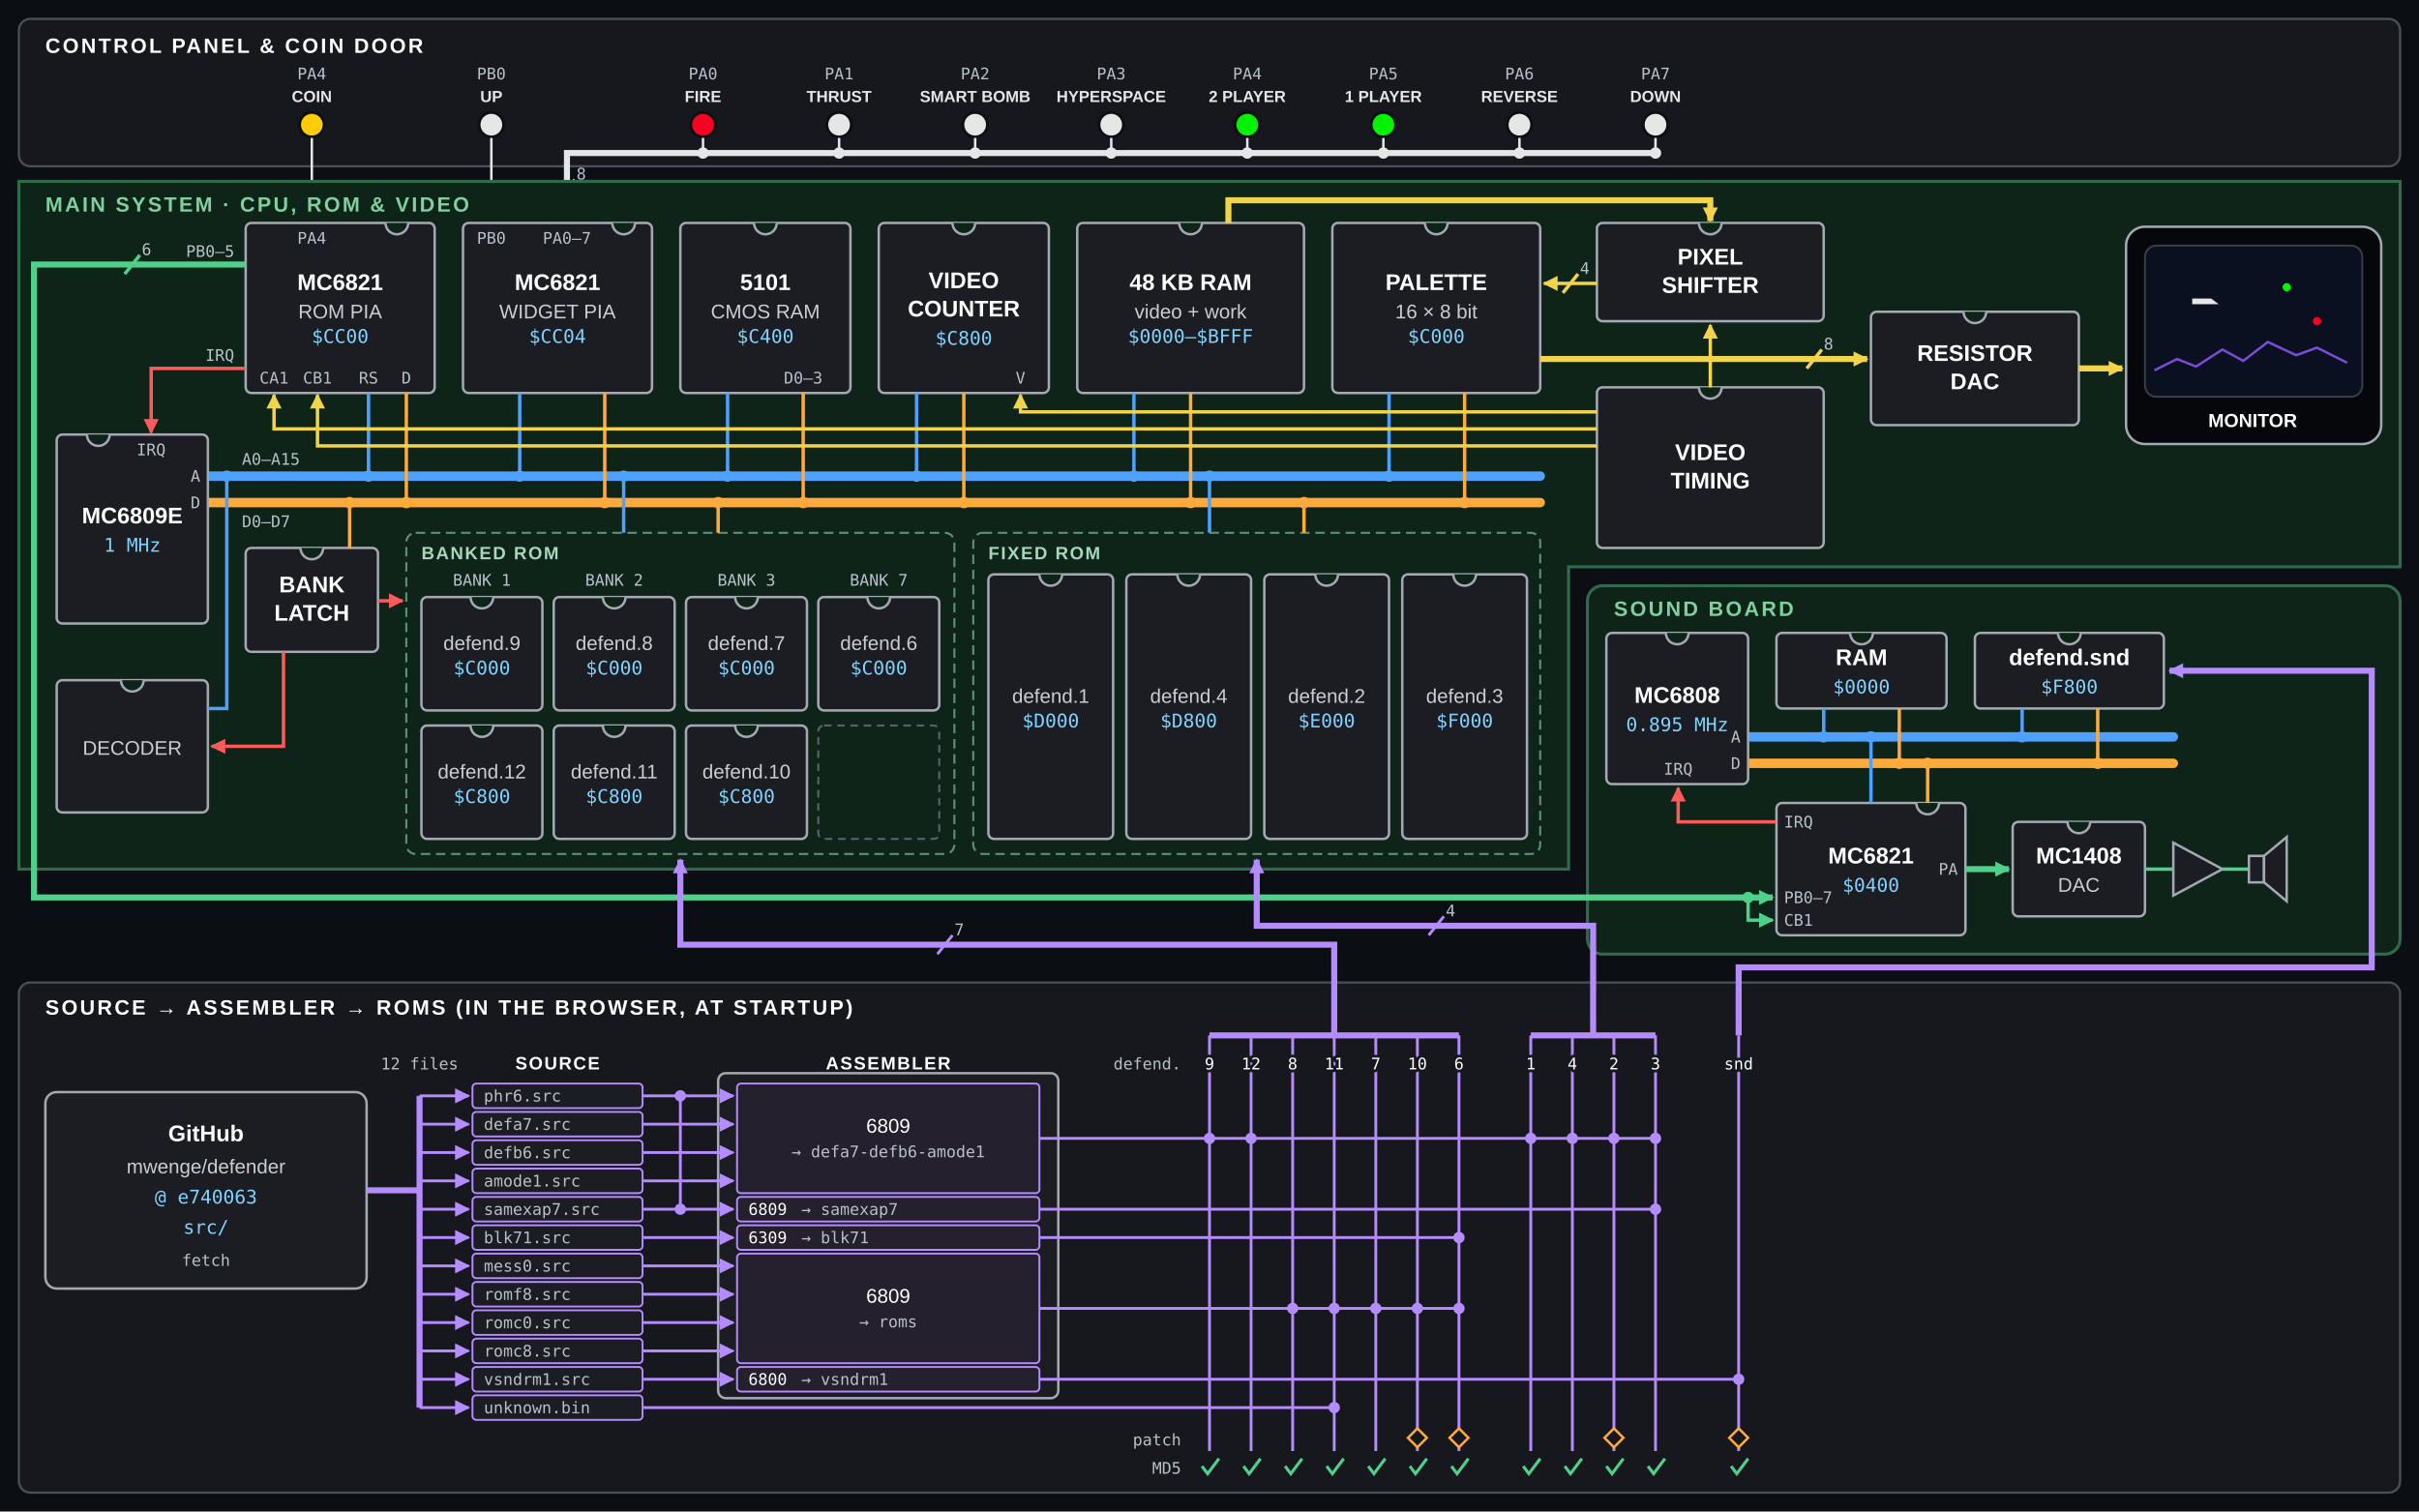
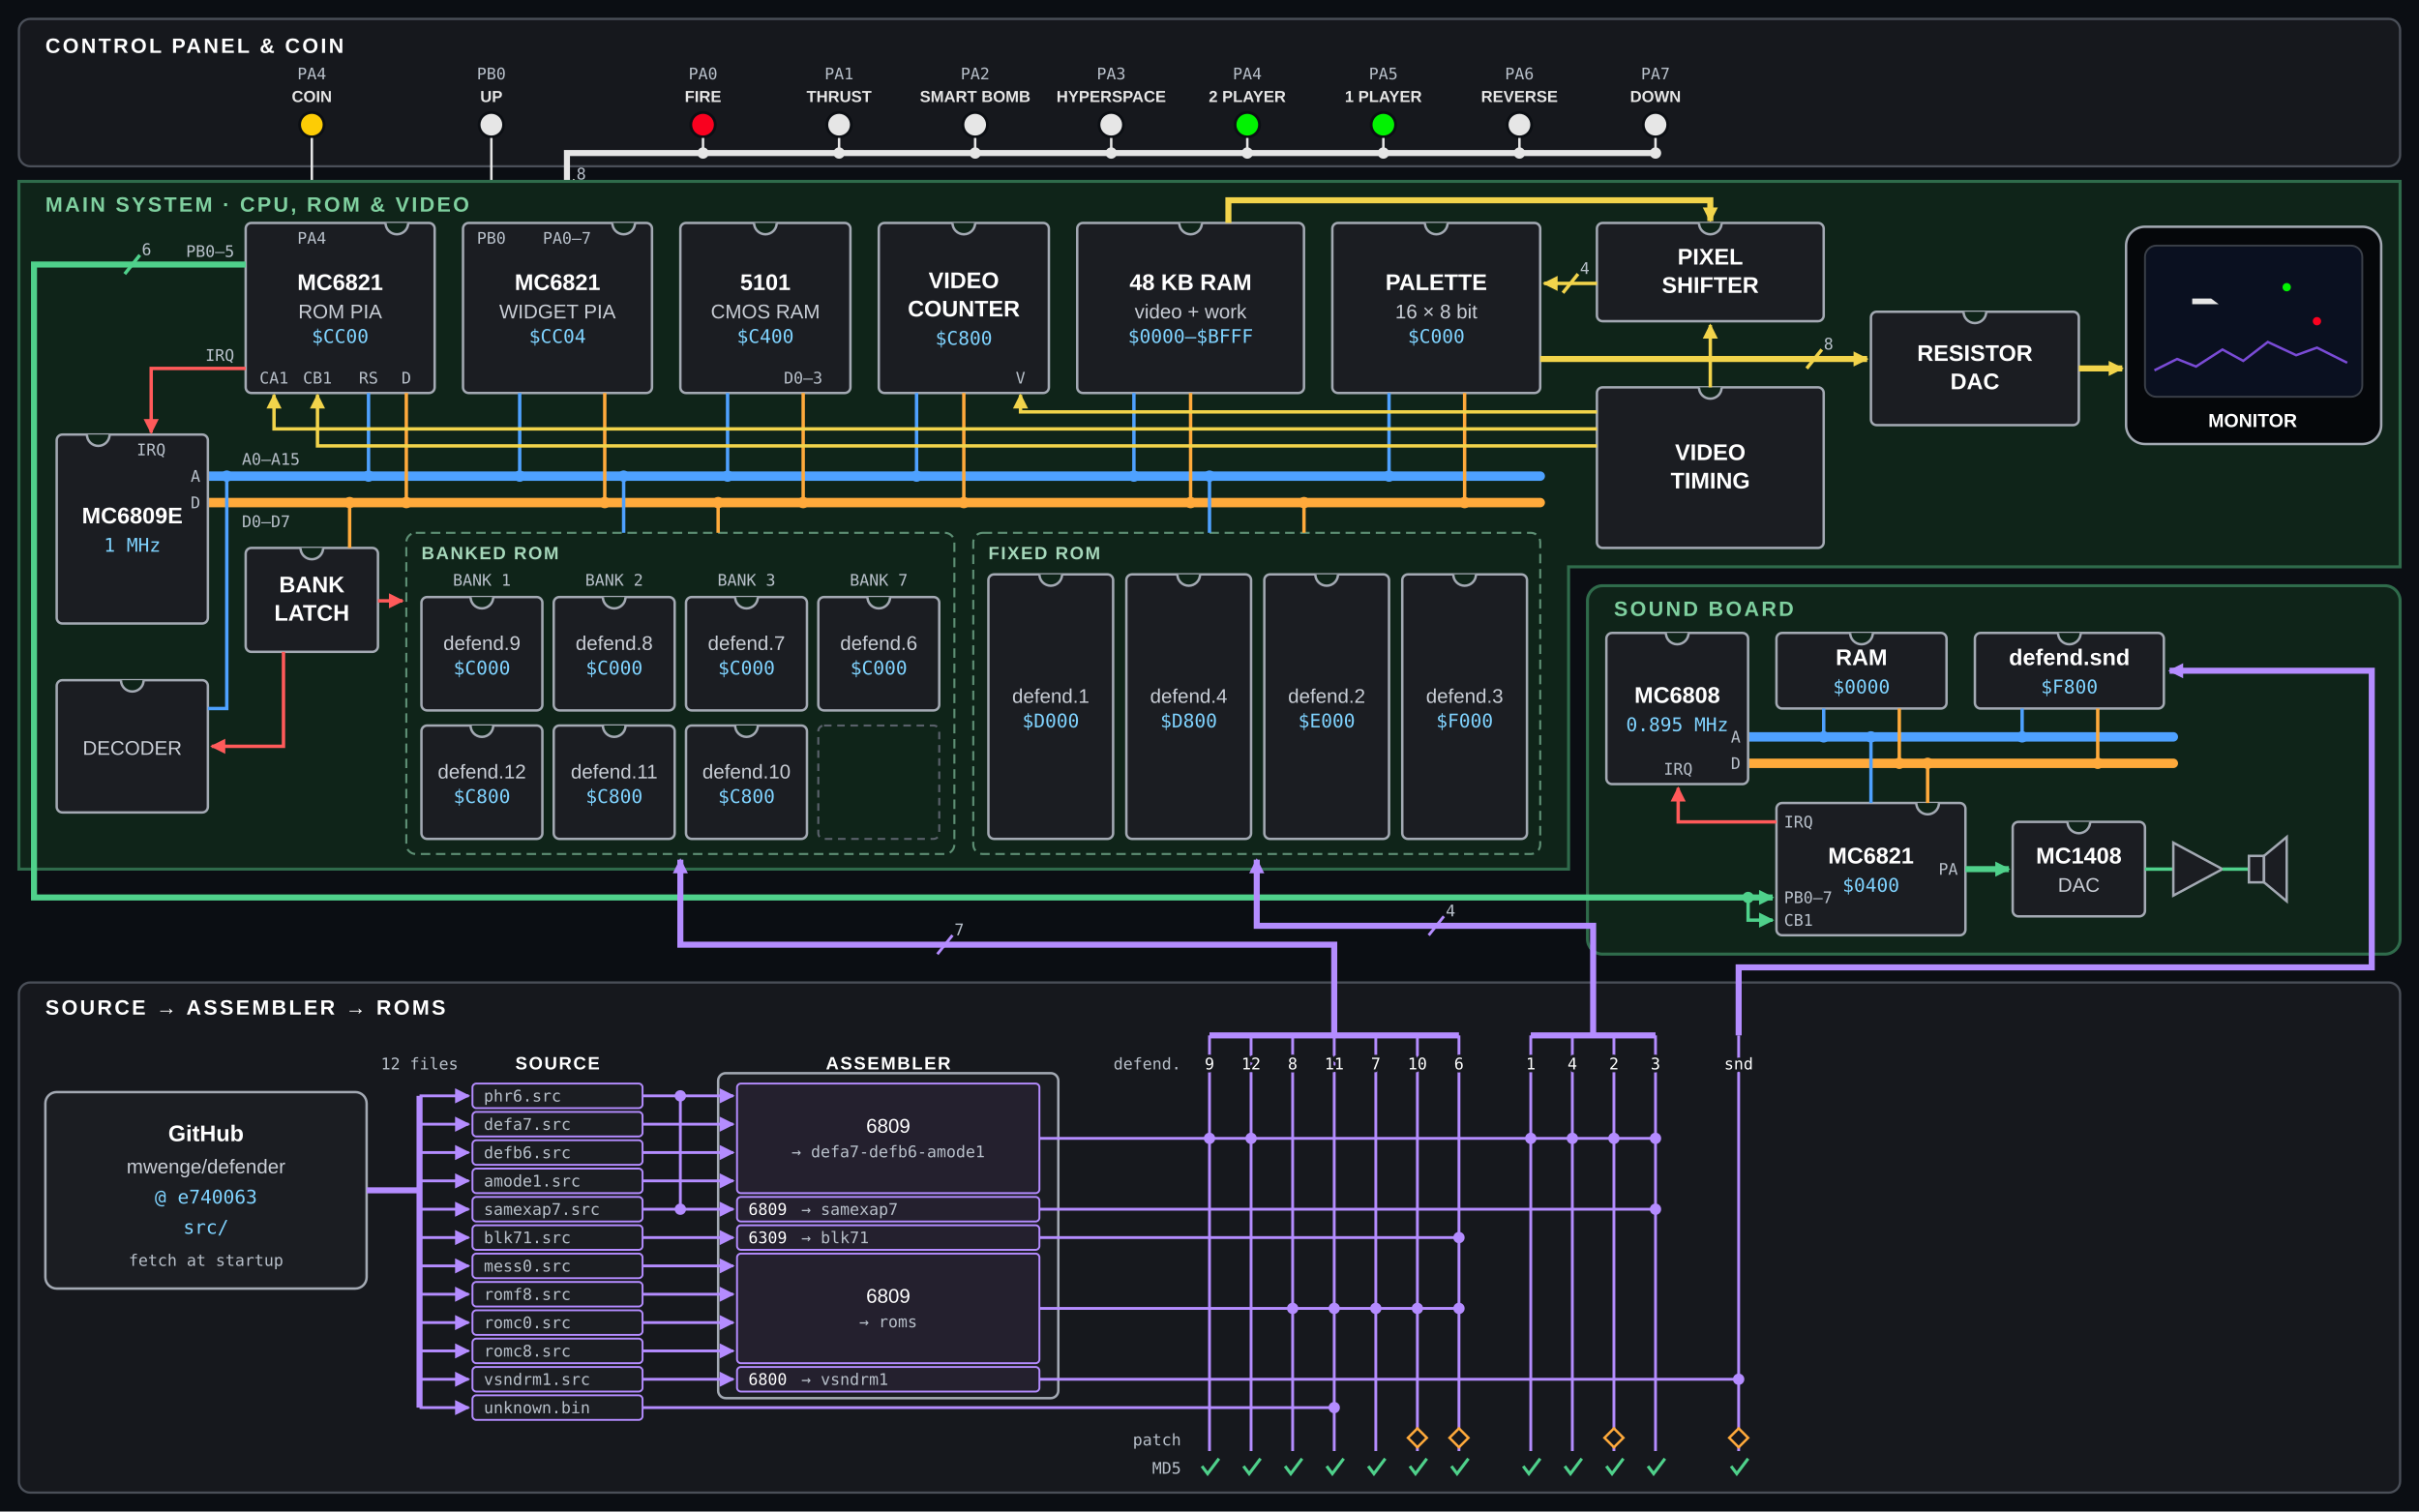
<svg xmlns="http://www.w3.org/2000/svg" width="1280" height="800" viewBox="0 0 1280 800" role="img" aria-labelledby="title desc">
  <defs>
    <style>
.bg{fill:#0b0e13}
.board{fill:#0f2419;stroke:#2f6b4b;stroke-width:1.6}
.panel{fill:#16181d;stroke:#4a4f58;stroke-width:1.2}
.group{fill:none;stroke:#5d8f74;stroke-width:1.1;stroke-dasharray:5 3}
.chip{fill:#1b1d22;stroke:#a3a9b3;stroke-width:1.3}
.notch{fill:#0f2419;stroke:#a3a9b3;stroke-width:1.3}
.empty{fill:none;stroke:#59606a;stroke-width:1.1;stroke-dasharray:4 3}
.crt{fill:#05070a;stroke:#a3a9b3;stroke-width:1.3}
text{font-family:Arial,Helvetica,sans-serif}
.blabel{fill:#7fd09f;font-size:11px;font-weight:700;letter-spacing:1.2px}
.glabel{fill:#a6d8bb;font-size:9.5px;font-weight:700;letter-spacing:.8px}
.ct{fill:#ffffff;font-size:12px;font-weight:700}
.cs{fill:#c9ced6;font-size:10.5px}
.cm{fill:#7fd3ff;font-size:10px;font-family:Consolas,'DejaVu Sans Mono',monospace}
.pin{fill:#b8c0ca;font-size:8.5px;font-family:Consolas,'DejaVu Sans Mono',monospace}
.halo{paint-order:stroke;stroke:#0f2419;stroke-width:3px;stroke-linejoin:round}
.sw{fill:#e6e6e6;font-size:8.5px;font-weight:700}
.a{fill:none;stroke:#4ea1ff;stroke-width:1.8}
.abus{fill:none;stroke:#4ea1ff;stroke-width:5;stroke-linecap:round}
.d{fill:none;stroke:#ffaa3b;stroke-width:1.8}
.dbus{fill:none;stroke:#ffaa3b;stroke-width:5;stroke-linecap:round}
.irq{fill:none;stroke:#ff5a5a;stroke-width:1.8}
.vid{fill:none;stroke:#f2d44b;stroke-width:1.8}
.vidbus{fill:none;stroke:#f2d44b;stroke-width:3.2}
.snd{fill:none;stroke:#4fd18b;stroke-width:1.8}
.sndbus{fill:none;stroke:#4fd18b;stroke-width:3.2}
.swl{fill:none;stroke:#e6e6e6;stroke-width:1.3}
.swbus{fill:none;stroke:#e6e6e6;stroke-width:3.2}
.ad{fill:#4ea1ff}.dd{fill:#ffaa3b}.sd{fill:#4fd18b}.wd{fill:#e6e6e6}
.btn{stroke:#0b0e13;stroke-width:1.5}
.p{fill:none;stroke:#b48cff;stroke-width:1.5}
.pbus{fill:none;stroke:#b48cff;stroke-width:3.2}
.pd{fill:#b48cff}
.file{fill:#1b1d22;stroke:#b48cff;stroke-width:1}
.run{fill:#24202e;stroke:#b48cff;stroke-width:1}
.phalo{paint-order:stroke;stroke:#16181d;stroke-width:3px;stroke-linejoin:round}
.patch{fill:#16181d;stroke:#ffaa3b;stroke-width:1.3}
.check{fill:none;stroke:#4fd18b;stroke-width:1.6}
</style>
    <marker id="arrR" viewBox="0 0 10 10" refX="9" refY="5" markerWidth="8" markerHeight="8" markerUnits="userSpaceOnUse" orient="auto-start-reverse">
      <path d="M0,0 L10,5 L0,10 z" fill="#ff5a5a" />
    </marker>
    <marker id="arrV" viewBox="0 0 10 10" refX="9" refY="5" markerWidth="8" markerHeight="8" markerUnits="userSpaceOnUse" orient="auto-start-reverse">
      <path d="M0,0 L10,5 L0,10 z" fill="#f2d44b" />
    </marker>
    <marker id="arrS" viewBox="0 0 10 10" refX="9" refY="5" markerWidth="8" markerHeight="8" markerUnits="userSpaceOnUse" orient="auto-start-reverse">
      <path d="M0,0 L10,5 L0,10 z" fill="#4fd18b" />
    </marker>
    <marker id="arrW" viewBox="0 0 10 10" refX="9" refY="5" markerWidth="8" markerHeight="8" markerUnits="userSpaceOnUse" orient="auto-start-reverse">
      <path d="M0,0 L10,5 L0,10 z" fill="#e6e6e6" />
    </marker>
    <marker id="arrP" viewBox="0 0 10 10" refX="9" refY="5" markerWidth="8" markerHeight="8" markerUnits="userSpaceOnUse" orient="auto-start-reverse">
      <path d="M0,0 L10,5 L0,10 z" fill="#b48cff" />
    </marker>
  </defs>
  <rect class="bg" x="0" y="0" width="1280" height="800" />
  <rect x="10" y="10" width="1260" height="78" rx="6" class="panel" />
-   <text x="24" y="28" class="blabel" style="fill:#ffffff">CONTROL PANEL &amp; COIN DOOR</text>
+   <text x="24" y="28" class="blabel" style="fill:#ffffff">CONTROL PANEL &amp; COIN</text>
  <text x="165" y="42" class="pin" text-anchor="middle">PA4</text>
  <text x="165" y="54" class="sw" text-anchor="middle">COIN</text>
  <circle cx="165" cy="66" r="6.5" fill="#fdcc05" class="btn" />
  <polyline points="165,73 165,117" class="swl" marker-end="url(#arrW)" />
  <text x="260" y="42" class="pin" text-anchor="middle">PB0</text>
  <text x="260" y="54" class="sw" text-anchor="middle">UP</text>
  <circle cx="260" cy="66" r="6.5" fill="#e6e6e6" class="btn" />
  <polyline points="260,73 260,117" class="swl" marker-end="url(#arrW)" />
  <text x="372" y="42" class="pin" text-anchor="middle">PA0</text>
  <text x="372" y="54" class="sw" text-anchor="middle">FIRE</text>
  <circle cx="372" cy="66" r="6.5" fill="#f9011f" class="btn" />
  <polyline points="372,73 372,81" class="swl" />
  <circle cx="372" cy="81" r="3" class="wd" />
  <text x="444" y="42" class="pin" text-anchor="middle">PA1</text>
  <text x="444" y="54" class="sw" text-anchor="middle">THRUST</text>
  <circle cx="444" cy="66" r="6.5" fill="#e6e6e6" class="btn" />
  <polyline points="444,73 444,81" class="swl" />
  <circle cx="444" cy="81" r="3" class="wd" />
  <text x="516" y="42" class="pin" text-anchor="middle">PA2</text>
  <text x="516" y="54" class="sw" text-anchor="middle">SMART BOMB</text>
  <circle cx="516" cy="66" r="6.5" fill="#e6e6e6" class="btn" />
  <polyline points="516,73 516,81" class="swl" />
  <circle cx="516" cy="81" r="3" class="wd" />
  <text x="588" y="42" class="pin" text-anchor="middle">PA3</text>
  <text x="588" y="54" class="sw" text-anchor="middle">HYPERSPACE</text>
  <circle cx="588" cy="66" r="6.5" fill="#e6e6e6" class="btn" />
  <polyline points="588,73 588,81" class="swl" />
  <circle cx="588" cy="81" r="3" class="wd" />
  <text x="660" y="42" class="pin" text-anchor="middle">PA4</text>
  <text x="660" y="54" class="sw" text-anchor="middle">2 PLAYER</text>
  <circle cx="660" cy="66" r="6.5" fill="#02f202" class="btn" />
  <polyline points="660,73 660,81" class="swl" />
  <circle cx="660" cy="81" r="3" class="wd" />
  <text x="732" y="42" class="pin" text-anchor="middle">PA5</text>
  <text x="732" y="54" class="sw" text-anchor="middle">1 PLAYER</text>
  <circle cx="732" cy="66" r="6.5" fill="#02f202" class="btn" />
  <polyline points="732,73 732,81" class="swl" />
  <circle cx="732" cy="81" r="3" class="wd" />
  <text x="804" y="42" class="pin" text-anchor="middle">PA6</text>
  <text x="804" y="54" class="sw" text-anchor="middle">REVERSE</text>
  <circle cx="804" cy="66" r="6.5" fill="#e6e6e6" class="btn" />
  <polyline points="804,73 804,81" class="swl" />
  <circle cx="804" cy="81" r="3" class="wd" />
  <text x="876" y="42" class="pin" text-anchor="middle">PA7</text>
  <text x="876" y="54" class="sw" text-anchor="middle">DOWN</text>
  <circle cx="876" cy="66" r="6.5" fill="#e6e6e6" class="btn" />
  <polyline points="876,73 876,81" class="swl" />
  <circle cx="876" cy="81" r="3" class="wd" />
  <polyline points="876,81 300,81 300,117" class="swbus" marker-end="url(#arrW)" />
  <line x1="296" y1="105" x2="304" y2="95" class="swl" />
  <text x="305" y="95" class="pin">8</text>
  <path d="M10,96 H1270 V300 H830 V460 H10 Z" class="board" />
  <text x="24" y="112" class="blabel">MAIN SYSTEM · CPU, ROM &amp; VIDEO</text>
  <polyline points="110,252 815,252" class="abus" />
  <polyline points="110,266 815,266" class="dbus" />
  <text x="128" y="246" class="pin halo">A0–A15</text>
  <text x="128" y="279" class="pin">D0–D7</text>
  <rect x="30" y="230" width="80" height="100" rx="3" class="chip" />
  <path d="M46,230 a6,6 0 0 0 12,0" class="notch" />
  <text x="70.0" y="277.0" class="ct" text-anchor="middle">MC6809E</text>
  <text x="70.0" y="292.0" class="cm" text-anchor="middle">1 MHz</text>
  <text x="80" y="241" class="pin" text-anchor="middle">IRQ</text>
  <text x="106" y="255" class="pin" text-anchor="end">A</text>
  <text x="106" y="269" class="pin" text-anchor="end">D</text>
  <rect x="30" y="360" width="80" height="70" rx="3" class="chip" />
  <path d="M64.0,360 a6,6 0 0 0 12,0" class="notch" />
  <text x="70.0" y="399.5" class="cs" text-anchor="middle">DECODER</text>
  <polyline points="110,375 120,375 120,252" class="a" />
  <circle cx="120" cy="252" r="3" class="ad" />
  <rect x="130" y="118" width="100" height="90" rx="3" class="chip" />
  <path d="M204,118 a6,6 0 0 0 12,0" class="notch" />
  <text x="180.0" y="153.5" class="ct" text-anchor="middle">MC6821</text>
  <text x="180.0" y="168.5" class="cs" text-anchor="middle">ROM PIA</text>
  <text x="180.0" y="181.5" class="cm" text-anchor="middle">$CC00</text>
  <text x="165" y="129" class="pin" text-anchor="middle">PA4</text>
  <text x="145" y="203" class="pin" text-anchor="middle">CA1</text>
  <text x="168" y="203" class="pin" text-anchor="middle">CB1</text>
  <text x="195" y="203" class="pin" text-anchor="middle">RS</text>
  <text x="215" y="203" class="pin" text-anchor="middle">D</text>
  <polyline points="195,208 195,252" class="a" />
  <circle cx="195" cy="252" r="3" class="ad" />
  <polyline points="215,208 215,266" class="d" />
  <circle cx="215" cy="266" r="3" class="dd" />
  <text x="124" y="136" class="pin halo" text-anchor="end">PB0–5</text>
  <text x="124" y="191" class="pin halo" text-anchor="end">IRQ</text>
  <rect x="245" y="118" width="100" height="90" rx="3" class="chip" />
  <path d="M324,118 a6,6 0 0 0 12,0" class="notch" />
  <text x="295.0" y="153.5" class="ct" text-anchor="middle">MC6821</text>
  <text x="295.0" y="168.5" class="cs" text-anchor="middle">WIDGET PIA</text>
  <text x="295.0" y="181.5" class="cm" text-anchor="middle">$CC04</text>
  <text x="260" y="129" class="pin" text-anchor="middle">PB0</text>
  <text x="300" y="129" class="pin" text-anchor="middle">PA0–7</text>
  <polyline points="275,208 275,252" class="a" />
  <circle cx="275" cy="252" r="3" class="ad" />
  <polyline points="320,208 320,266" class="d" />
  <circle cx="320" cy="266" r="3" class="dd" />
  <rect x="360" y="118" width="90" height="90" rx="3" class="chip" />
  <path d="M399.0,118 a6,6 0 0 0 12,0" class="notch" />
  <text x="405.0" y="153.5" class="ct" text-anchor="middle">5101</text>
  <text x="405.0" y="168.5" class="cs" text-anchor="middle">CMOS RAM</text>
  <text x="405.0" y="181.5" class="cm" text-anchor="middle">$C400</text>
  <text x="425" y="203" class="pin" text-anchor="middle">D0–3</text>
  <polyline points="385,208 385,252" class="a" />
  <circle cx="385" cy="252" r="3" class="ad" />
  <polyline points="425,208 425,266" class="d" />
  <circle cx="425" cy="266" r="3" class="dd" />
  <rect x="465" y="118" width="90" height="90" rx="3" class="chip" />
  <path d="M504.0,118 a6,6 0 0 0 12,0" class="notch" />
  <text x="510.0" y="152.5" class="ct" text-anchor="middle">VIDEO</text>
  <text x="510.0" y="167.5" class="ct" text-anchor="middle">COUNTER</text>
  <text x="510.0" y="182.5" class="cm" text-anchor="middle">$C800</text>
  <text x="540" y="203" class="pin" text-anchor="middle">V</text>
  <polyline points="485,208 485,252" class="a" />
  <circle cx="485" cy="252" r="3" class="ad" />
  <polyline points="510,208 510,266" class="d" />
  <circle cx="510" cy="266" r="3" class="dd" />
  <rect x="570" y="118" width="120" height="90" rx="3" class="chip" />
  <path d="M624.0,118 a6,6 0 0 0 12,0" class="notch" />
  <text x="630.0" y="153.5" class="ct" text-anchor="middle">48 KB RAM</text>
  <text x="630.0" y="168.5" class="cs" text-anchor="middle">video + work</text>
  <text x="630.0" y="181.5" class="cm" text-anchor="middle">$0000–$BFFF</text>
  <polyline points="600,208 600,252" class="a" />
  <circle cx="600" cy="252" r="3" class="ad" />
  <polyline points="630,208 630,266" class="d" />
  <circle cx="630" cy="266" r="3" class="dd" />
  <rect x="705" y="118" width="110" height="90" rx="3" class="chip" />
  <path d="M754.0,118 a6,6 0 0 0 12,0" class="notch" />
  <text x="760.0" y="153.5" class="ct" text-anchor="middle">PALETTE</text>
  <text x="760.0" y="168.5" class="cs" text-anchor="middle">16 × 8 bit</text>
  <text x="760.0" y="181.5" class="cm" text-anchor="middle">$C000</text>
  <polyline points="735,208 735,252" class="a" />
  <circle cx="735" cy="252" r="3" class="ad" />
  <polyline points="775,208 775,266" class="d" />
  <circle cx="775" cy="266" r="3" class="dd" />
  <rect x="130" y="290" width="70" height="55" rx="3" class="chip" />
  <path d="M159.0,290 a6,6 0 0 0 12,0" class="notch" />
  <text x="165.0" y="313.5" class="ct" text-anchor="middle">BANK</text>
  <text x="165.0" y="328.5" class="ct" text-anchor="middle">LATCH</text>
  <polyline points="185,290 185,266" class="d" />
  <circle cx="185" cy="266" r="3" class="dd" />
  <polyline points="200,318 213,318" class="irq" marker-end="url(#arrR)" />
  <polyline points="150,345 150,395 112,395" class="irq" marker-end="url(#arrR)" />
  <rect x="215" y="282" width="290" height="170" rx="5" class="group" />
  <text x="223" y="296" class="glabel">BANKED ROM</text>
  <text x="255" y="310" class="pin" text-anchor="middle">BANK 1</text>
  <rect x="223" y="316" width="64" height="60" rx="3" class="chip" />
  <path d="M249.0,316 a6,6 0 0 0 12,0" class="notch" />
  <text x="255.0" y="344.0" class="cs" text-anchor="middle">defend.9</text>
  <text x="255.0" y="357.0" class="cm" text-anchor="middle">$C000</text>
  <rect x="223" y="384" width="64" height="60" rx="3" class="chip" />
  <path d="M249.0,384 a6,6 0 0 0 12,0" class="notch" />
  <text x="255.0" y="412.0" class="cs" text-anchor="middle">defend.12</text>
  <text x="255.0" y="425.0" class="cm" text-anchor="middle">$C800</text>
  <text x="325" y="310" class="pin" text-anchor="middle">BANK 2</text>
  <rect x="293" y="316" width="64" height="60" rx="3" class="chip" />
  <path d="M319.0,316 a6,6 0 0 0 12,0" class="notch" />
  <text x="325.0" y="344.0" class="cs" text-anchor="middle">defend.8</text>
  <text x="325.0" y="357.0" class="cm" text-anchor="middle">$C000</text>
  <rect x="293" y="384" width="64" height="60" rx="3" class="chip" />
  <path d="M319.0,384 a6,6 0 0 0 12,0" class="notch" />
  <text x="325.0" y="412.0" class="cs" text-anchor="middle">defend.11</text>
  <text x="325.0" y="425.0" class="cm" text-anchor="middle">$C800</text>
  <text x="395" y="310" class="pin" text-anchor="middle">BANK 3</text>
  <rect x="363" y="316" width="64" height="60" rx="3" class="chip" />
  <path d="M389.0,316 a6,6 0 0 0 12,0" class="notch" />
  <text x="395.0" y="344.0" class="cs" text-anchor="middle">defend.7</text>
  <text x="395.0" y="357.0" class="cm" text-anchor="middle">$C000</text>
  <rect x="363" y="384" width="64" height="60" rx="3" class="chip" />
  <path d="M389.0,384 a6,6 0 0 0 12,0" class="notch" />
  <text x="395.0" y="412.0" class="cs" text-anchor="middle">defend.10</text>
  <text x="395.0" y="425.0" class="cm" text-anchor="middle">$C800</text>
  <text x="465" y="310" class="pin" text-anchor="middle">BANK 7</text>
  <rect x="433" y="316" width="64" height="60" rx="3" class="chip" />
  <path d="M459.0,316 a6,6 0 0 0 12,0" class="notch" />
  <text x="465.0" y="344.0" class="cs" text-anchor="middle">defend.6</text>
  <text x="465.0" y="357.0" class="cm" text-anchor="middle">$C000</text>
  <rect x="433" y="384" width="64" height="60" rx="3" class="empty" />
  <polyline points="330,282 330,252" class="a" />
  <circle cx="330" cy="252" r="3" class="ad" />
  <polyline points="380,282 380,266" class="d" />
  <circle cx="380" cy="266" r="3" class="dd" />
  <rect x="515" y="282" width="300" height="170" rx="5" class="group" />
  <text x="523" y="296" class="glabel">FIXED ROM</text>
  <rect x="523" y="304" width="66" height="140" rx="3" class="chip" />
  <path d="M550.0,304 a6,6 0 0 0 12,0" class="notch" />
  <text x="556.0" y="372.0" class="cs" text-anchor="middle">defend.1</text>
  <text x="556.0" y="385.0" class="cm" text-anchor="middle">$D000</text>
  <rect x="596" y="304" width="66" height="140" rx="3" class="chip" />
  <path d="M623.0,304 a6,6 0 0 0 12,0" class="notch" />
  <text x="629.0" y="372.0" class="cs" text-anchor="middle">defend.4</text>
  <text x="629.0" y="385.0" class="cm" text-anchor="middle">$D800</text>
  <rect x="669" y="304" width="66" height="140" rx="3" class="chip" />
  <path d="M696.0,304 a6,6 0 0 0 12,0" class="notch" />
  <text x="702.0" y="372.0" class="cs" text-anchor="middle">defend.2</text>
  <text x="702.0" y="385.0" class="cm" text-anchor="middle">$E000</text>
  <rect x="742" y="304" width="66" height="140" rx="3" class="chip" />
  <path d="M769.0,304 a6,6 0 0 0 12,0" class="notch" />
  <text x="775.0" y="372.0" class="cs" text-anchor="middle">defend.3</text>
  <text x="775.0" y="385.0" class="cm" text-anchor="middle">$F000</text>
  <polyline points="640,282 640,252" class="a" />
  <circle cx="640" cy="252" r="3" class="ad" />
  <polyline points="690,282 690,266" class="d" />
  <circle cx="690" cy="266" r="3" class="dd" />
  <polyline points="650,118 650,106 905,106 905,117" class="vidbus" marker-end="url(#arrV)" />
  <rect x="845" y="118" width="120" height="52" rx="3" class="chip" />
  <path d="M899.0,118 a6,6 0 0 0 12,0" class="notch" />
  <text x="905.0" y="140.0" class="ct" text-anchor="middle">PIXEL</text>
  <text x="905.0" y="155.0" class="ct" text-anchor="middle">SHIFTER</text>
  <polyline points="845,150 817,150" class="vid" marker-end="url(#arrV)" />
  <line x1="827" y1="155" x2="835" y2="145" class="vid" />
  <text x="836" y="145" class="pin">4</text>
  <rect x="845" y="205" width="120" height="85" rx="3" class="chip" />
  <path d="M899.0,205 a6,6 0 0 0 12,0" class="notch" />
  <text x="905.0" y="243.5" class="ct" text-anchor="middle">VIDEO</text>
  <text x="905.0" y="258.5" class="ct" text-anchor="middle">TIMING</text>
  <polyline points="905,205 905,172" class="vid" marker-end="url(#arrV)" />
  <rect x="990" y="165" width="110" height="60" rx="3" class="chip" />
  <path d="M1039.0,165 a6,6 0 0 0 12,0" class="notch" />
  <text x="1045.0" y="191.0" class="ct" text-anchor="middle">RESISTOR</text>
  <text x="1045.0" y="206.0" class="ct" text-anchor="middle">DAC</text>
  <polyline points="815,190 988,190" class="vidbus" marker-end="url(#arrV)" />
  <line x1="956" y1="195" x2="964" y2="185" class="vid" />
  <text x="965" y="185" class="pin">8</text>
  <polyline points="1100,195 1123,195" class="vidbus" marker-end="url(#arrV)" />
  <rect x="1125" y="120" width="135" height="115" rx="10" class="crt" />
  <rect x="1135" y="130" width="115" height="80" rx="6" fill="#0a1020" stroke="#3a3f48" />
  <path d="M1140,196 l12,-6 10,4 14,-9 11,6 13,-10 15,7 11,-4 16,8" fill="none" stroke="#7a4bd6" stroke-width="1.3" />
  <path d="M1160,158 h10 l4,3 h-14 z" fill="#e6e6e6" />
  <circle cx="1210" cy="152" r="2.2" fill="#02f202" />
  <circle cx="1226" cy="170" r="2.2" fill="#f9011f" />
  <text x="1192" y="226" class="ct" text-anchor="middle" style="font-size:10px">MONITOR</text>
  <polyline points="845,218 540,218 540,209" class="vid" marker-end="url(#arrV)" />
  <polyline points="845,227 145,227 145,209" class="vid" marker-end="url(#arrV)" />
  <polyline points="845,236 168,236 168,209" class="vid" marker-end="url(#arrV)" />
  <polyline points="130,195 80,195 80,229" class="irq" marker-end="url(#arrR)" />
  <rect x="840" y="310" width="430" height="195" rx="8" class="board" />
  <text x="854" y="326" class="blabel">SOUND BOARD</text>
  <polyline points="925,390 1150,390" class="abus" />
  <polyline points="925,404 1150,404" class="dbus" />
  <rect x="850" y="335" width="75" height="80" rx="3" class="chip" />
  <path d="M881.5,335 a6,6 0 0 0 12,0" class="notch" />
  <text x="887.5" y="372.0" class="ct" text-anchor="middle">MC6808</text>
  <text x="887.5" y="387.0" class="cm" text-anchor="middle">0.895 MHz</text>
  <text x="921" y="393" class="pin" text-anchor="end">A</text>
  <text x="921" y="407" class="pin" text-anchor="end">D</text>
  <text x="888" y="410" class="pin" text-anchor="middle">IRQ</text>
  <rect x="940" y="335" width="90" height="40" rx="3" class="chip" />
  <path d="M979.0,335 a6,6 0 0 0 12,0" class="notch" />
  <text x="985.0" y="352.0" class="ct" text-anchor="middle">RAM</text>
  <text x="985.0" y="367.0" class="cm" text-anchor="middle">$0000</text>
  <polyline points="965,375 965,390" class="a" />
  <circle cx="965" cy="390" r="3" class="ad" />
  <polyline points="1005,375 1005,404" class="d" />
  <circle cx="1005" cy="404" r="3" class="dd" />
  <rect x="1045" y="335" width="100" height="40" rx="3" class="chip" />
  <path d="M1089.0,335 a6,6 0 0 0 12,0" class="notch" />
  <text x="1095.0" y="352.0" class="ct" text-anchor="middle">defend.snd</text>
  <text x="1095.0" y="367.0" class="cm" text-anchor="middle">$F800</text>
  <polyline points="1070,375 1070,390" class="a" />
  <circle cx="1070" cy="390" r="3" class="ad" />
  <polyline points="1110,375 1110,404" class="d" />
  <circle cx="1110" cy="404" r="3" class="dd" />
  <rect x="940" y="425" width="100" height="70" rx="3" class="chip" />
  <path d="M1014,425 a6,6 0 0 0 12,0" class="notch" />
  <text x="990.0" y="457.0" class="ct" text-anchor="middle">MC6821</text>
  <text x="990.0" y="472.0" class="cm" text-anchor="middle">$0400</text>
  <polyline points="990,425 990,390" class="a" />
  <circle cx="990" cy="390" r="3" class="ad" />
  <polyline points="1020,425 1020,404" class="d" />
  <circle cx="1020" cy="404" r="3" class="dd" />
  <text x="944" y="438" class="pin">IRQ</text>
  <text x="944" y="478" class="pin">PB0–7</text>
  <text x="944" y="490" class="pin">CB1</text>
  <text x="1036" y="463" class="pin" text-anchor="end">PA</text>
  <polyline points="940,435 888,435 888,417" class="irq" marker-end="url(#arrR)" />
  <rect x="1065" y="435" width="70" height="50" rx="3" class="chip" />
  <path d="M1094.0,435 a6,6 0 0 0 12,0" class="notch" />
  <text x="1100.0" y="457.0" class="ct" text-anchor="middle">MC1408</text>
  <text x="1100.0" y="472.0" class="cs" text-anchor="middle">DAC</text>
  <polyline points="1040,460 1063,460" class="sndbus" marker-end="url(#arrS)" />
  <polyline points="1135,460 1150,460" class="snd" />
  <path d="M1150,446 L1150,474 L1176,460 Z" class="chip" />
  <polyline points="1176,460 1190,460" class="snd" />
  <rect x="1190" y="453" width="8" height="14" class="chip" />
  <path d="M1198,453 L1210,443 L1210,477 L1198,467 Z" class="chip" />
  <polyline points="130,140 18,140 18,475 938,475" class="sndbus" marker-end="url(#arrS)" />
  <line x1="66" y1="145" x2="74" y2="135" class="snd" />
  <text x="75" y="135" class="pin">6</text>
  <circle cx="925" cy="475" r="3" class="sd" />
  <polyline points="925,475 925,487 938,487" class="snd" marker-end="url(#arrS)" />
  <rect x="10" y="520" width="1260" height="270" rx="6" class="panel" />
-   <text x="24" y="537" class="blabel" style="fill:#ffffff">SOURCE → ASSEMBLER → ROMS (IN THE BROWSER, AT STARTUP)</text>
+   <text x="24" y="537" class="blabel" style="fill:#ffffff">SOURCE → ASSEMBLER → ROMS</text>
  <rect x="24" y="578" width="170" height="104" rx="6" class="chip" />
  <text x="109" y="604" class="ct" text-anchor="middle">GitHub</text>
  <text x="109" y="621" class="cs" text-anchor="middle">mwenge/defender</text>
  <text x="109" y="637" class="cm" text-anchor="middle">@ e740063</text>
  <text x="109" y="653" class="cm" text-anchor="middle">src/</text>
-   <text x="109" y="670" class="pin" text-anchor="middle">fetch</text>
+   <text x="109" y="670" class="pin" text-anchor="middle">fetch at startup</text>
  <polyline points="194,630 222,630" class="pbus" />
  <polyline points="222,580 222,745" class="pbus" />
  <polyline points="222,580 248,580" class="p" marker-end="url(#arrP)" />
  <polyline points="222,595 248,595" class="p" marker-end="url(#arrP)" />
  <polyline points="222,610 248,610" class="p" marker-end="url(#arrP)" />
  <polyline points="222,625 248,625" class="p" marker-end="url(#arrP)" />
  <polyline points="222,640 248,640" class="p" marker-end="url(#arrP)" />
  <polyline points="222,655 248,655" class="p" marker-end="url(#arrP)" />
  <polyline points="222,670 248,670" class="p" marker-end="url(#arrP)" />
  <polyline points="222,685 248,685" class="p" marker-end="url(#arrP)" />
  <polyline points="222,700 248,700" class="p" marker-end="url(#arrP)" />
  <polyline points="222,715 248,715" class="p" marker-end="url(#arrP)" />
  <polyline points="222,730 248,730" class="p" marker-end="url(#arrP)" />
  <polyline points="222,745 248,745" class="p" marker-end="url(#arrP)" />
  <text x="222" y="566" class="pin phalo" text-anchor="middle">12 files</text>
  <rect x="250" y="573.5" width="90" height="13" rx="2" class="file" />
  <text x="256" y="583" class="pin">phr6.src</text>
  <rect x="250" y="588.5" width="90" height="13" rx="2" class="file" />
  <text x="256" y="598" class="pin">defa7.src</text>
  <rect x="250" y="603.5" width="90" height="13" rx="2" class="file" />
  <text x="256" y="613" class="pin">defb6.src</text>
  <rect x="250" y="618.5" width="90" height="13" rx="2" class="file" />
  <text x="256" y="628" class="pin">amode1.src</text>
  <rect x="250" y="633.5" width="90" height="13" rx="2" class="file" />
  <text x="256" y="643" class="pin">samexap7.src</text>
  <rect x="250" y="648.5" width="90" height="13" rx="2" class="file" />
  <text x="256" y="658" class="pin">blk71.src</text>
  <rect x="250" y="663.5" width="90" height="13" rx="2" class="file" />
  <text x="256" y="673" class="pin">mess0.src</text>
  <rect x="250" y="678.5" width="90" height="13" rx="2" class="file" />
  <text x="256" y="688" class="pin">romf8.src</text>
  <rect x="250" y="693.5" width="90" height="13" rx="2" class="file" />
  <text x="256" y="703" class="pin">romc0.src</text>
  <rect x="250" y="708.5" width="90" height="13" rx="2" class="file" />
  <text x="256" y="718" class="pin">romc8.src</text>
  <rect x="250" y="723.5" width="90" height="13" rx="2" class="file" />
  <text x="256" y="733" class="pin">vsndrm1.src</text>
  <rect x="250" y="738.5" width="90" height="13" rx="2" class="file" />
  <text x="256" y="748" class="pin">unknown.bin</text>
  <text x="295" y="566" class="glabel" text-anchor="middle" style="fill:#ffffff">SOURCE</text>
  <rect x="380" y="568" width="180" height="172" rx="4" class="chip" />
  <text x="470" y="566" class="glabel" text-anchor="middle" style="fill:#ffffff">ASSEMBLER</text>
  <rect x="390" y="573.5" width="160" height="58.0" rx="2" class="run" />
  <text x="470" y="599.5" class="cs" text-anchor="middle" style="fill:#ffffff">6809</text>
  <text x="470" y="612.5" class="pin" text-anchor="middle">→ defa7-defb6-amode1</text>
  <polyline points="340,580 388,580" class="p" marker-end="url(#arrP)" />
  <polyline points="340,595 388,595" class="p" marker-end="url(#arrP)" />
  <polyline points="340,610 388,610" class="p" marker-end="url(#arrP)" />
  <polyline points="340,625 388,625" class="p" marker-end="url(#arrP)" />
  <rect x="390" y="633.5" width="160" height="13.0" rx="2" class="run" />
  <text x="396" y="643.0" class="pin" style="fill:#ffffff">6809</text>
  <text x="424" y="643.0" class="pin">→ samexap7</text>
  <polyline points="340,640 388,640" class="p" marker-end="url(#arrP)" />
  <rect x="390" y="648.5" width="160" height="13.0" rx="2" class="run" />
  <text x="396" y="658.0" class="pin" style="fill:#ffffff">6309</text>
  <text x="424" y="658.0" class="pin">→ blk71</text>
  <polyline points="340,655 388,655" class="p" marker-end="url(#arrP)" />
  <rect x="390" y="663.5" width="160" height="58.0" rx="2" class="run" />
  <text x="470" y="689.5" class="cs" text-anchor="middle" style="fill:#ffffff">6809</text>
  <text x="470" y="702.5" class="pin" text-anchor="middle">→ roms</text>
  <polyline points="340,670 388,670" class="p" marker-end="url(#arrP)" />
  <polyline points="340,685 388,685" class="p" marker-end="url(#arrP)" />
  <polyline points="340,700 388,700" class="p" marker-end="url(#arrP)" />
  <polyline points="340,715 388,715" class="p" marker-end="url(#arrP)" />
  <rect x="390" y="723.5" width="160" height="13.0" rx="2" class="run" />
  <text x="396" y="733.0" class="pin" style="fill:#ffffff">6800</text>
  <text x="424" y="733.0" class="pin">→ vsndrm1</text>
  <polyline points="340,730 388,730" class="p" marker-end="url(#arrP)" />
  <circle cx="360" cy="580" r="3" class="pd" />
  <polyline points="360,580 360,640" class="p" />
  <circle cx="360" cy="640" r="3" class="pd" />
  <polyline points="640,548 640,768" class="p" />
  <polyline points="662,548 662,768" class="p" />
  <polyline points="684,548 684,768" class="p" />
  <polyline points="706,548 706,768" class="p" />
  <polyline points="728,548 728,768" class="p" />
  <polyline points="750,548 750,768" class="p" />
  <polyline points="772,548 772,768" class="p" />
  <polyline points="810,548 810,768" class="p" />
  <polyline points="832,548 832,768" class="p" />
  <polyline points="854,548 854,768" class="p" />
  <polyline points="876,548 876,768" class="p" />
  <polyline points="920,548 920,768" class="p" />
  <polyline points="550,602.5 876,602.5" class="p" />
  <circle cx="640" cy="602.5" r="3" class="pd" />
  <circle cx="662" cy="602.5" r="3" class="pd" />
  <circle cx="810" cy="602.5" r="3" class="pd" />
  <circle cx="832" cy="602.5" r="3" class="pd" />
  <circle cx="854" cy="602.5" r="3" class="pd" />
  <circle cx="876" cy="602.5" r="3" class="pd" />
  <polyline points="550,640.0 876,640.0" class="p" />
  <circle cx="876" cy="640.0" r="3" class="pd" />
  <polyline points="550,655.0 772,655.0" class="p" />
  <circle cx="772" cy="655.0" r="3" class="pd" />
  <polyline points="550,692.5 772,692.5" class="p" />
  <circle cx="772" cy="692.5" r="3" class="pd" />
  <circle cx="728" cy="692.5" r="3" class="pd" />
  <circle cx="684" cy="692.5" r="3" class="pd" />
  <circle cx="750" cy="692.5" r="3" class="pd" />
  <circle cx="706" cy="692.5" r="3" class="pd" />
  <polyline points="550,730.0 920,730.0" class="p" />
  <circle cx="920" cy="730.0" r="3" class="pd" />
  <polyline points="340,745 706,745" class="p" />
  <circle cx="706" cy="745" r="3" class="pd" />
  <text x="625" y="566" class="pin phalo" text-anchor="end">defend.</text>
  <text x="640" y="566" class="pin phalo" text-anchor="middle" style="fill:#ffffff">9</text>
  <text x="662" y="566" class="pin phalo" text-anchor="middle" style="fill:#ffffff">12</text>
  <text x="684" y="566" class="pin phalo" text-anchor="middle" style="fill:#ffffff">8</text>
  <text x="706" y="566" class="pin phalo" text-anchor="middle" style="fill:#ffffff">11</text>
  <text x="728" y="566" class="pin phalo" text-anchor="middle" style="fill:#ffffff">7</text>
  <text x="750" y="566" class="pin phalo" text-anchor="middle" style="fill:#ffffff">10</text>
  <text x="772" y="566" class="pin phalo" text-anchor="middle" style="fill:#ffffff">6</text>
  <text x="810" y="566" class="pin phalo" text-anchor="middle" style="fill:#ffffff">1</text>
  <text x="832" y="566" class="pin phalo" text-anchor="middle" style="fill:#ffffff">4</text>
  <text x="854" y="566" class="pin phalo" text-anchor="middle" style="fill:#ffffff">2</text>
  <text x="876" y="566" class="pin phalo" text-anchor="middle" style="fill:#ffffff">3</text>
  <text x="920" y="566" class="pin phalo" text-anchor="middle" style="fill:#ffffff">snd</text>
  <text x="625" y="765" class="pin" text-anchor="end">patch</text>
  <path d="M854,756 l5,5 -5,5 -5,-5 z" class="patch" />
  <path d="M772,756 l5,5 -5,5 -5,-5 z" class="patch" />
  <path d="M750,756 l5,5 -5,5 -5,-5 z" class="patch" />
  <path d="M920,756 l5,5 -5,5 -5,-5 z" class="patch" />
  <text x="625" y="780" class="pin" text-anchor="end">MD5</text>
  <path d="M636,776 l3,4 6,-8" class="check" />
  <path d="M658,776 l3,4 6,-8" class="check" />
  <path d="M680,776 l3,4 6,-8" class="check" />
  <path d="M702,776 l3,4 6,-8" class="check" />
  <path d="M724,776 l3,4 6,-8" class="check" />
  <path d="M746,776 l3,4 6,-8" class="check" />
  <path d="M768,776 l3,4 6,-8" class="check" />
  <path d="M806,776 l3,4 6,-8" class="check" />
  <path d="M828,776 l3,4 6,-8" class="check" />
  <path d="M850,776 l3,4 6,-8" class="check" />
  <path d="M872,776 l3,4 6,-8" class="check" />
  <path d="M916,776 l3,4 6,-8" class="check" />
  <polyline points="640,548 772,548" class="pbus" />
  <polyline points="810,548 876,548" class="pbus" />
  <polyline points="706,548 706,500 360,500 360,455" class="pbus" marker-end="url(#arrP)" />
  <polyline points="843,548 843,490 665,490 665,455" class="pbus" marker-end="url(#arrP)" />
  <polyline points="920,548 920,512 1255,512 1255,355 1148,355" class="pbus" marker-end="url(#arrP)" />
  <line x1="496" y1="505" x2="504" y2="495" class="p" />
  <text x="505" y="495" class="pin">7</text>
  <line x1="756" y1="495" x2="764" y2="485" class="p" />
  <text x="765" y="485" class="pin">4</text>
</svg>
